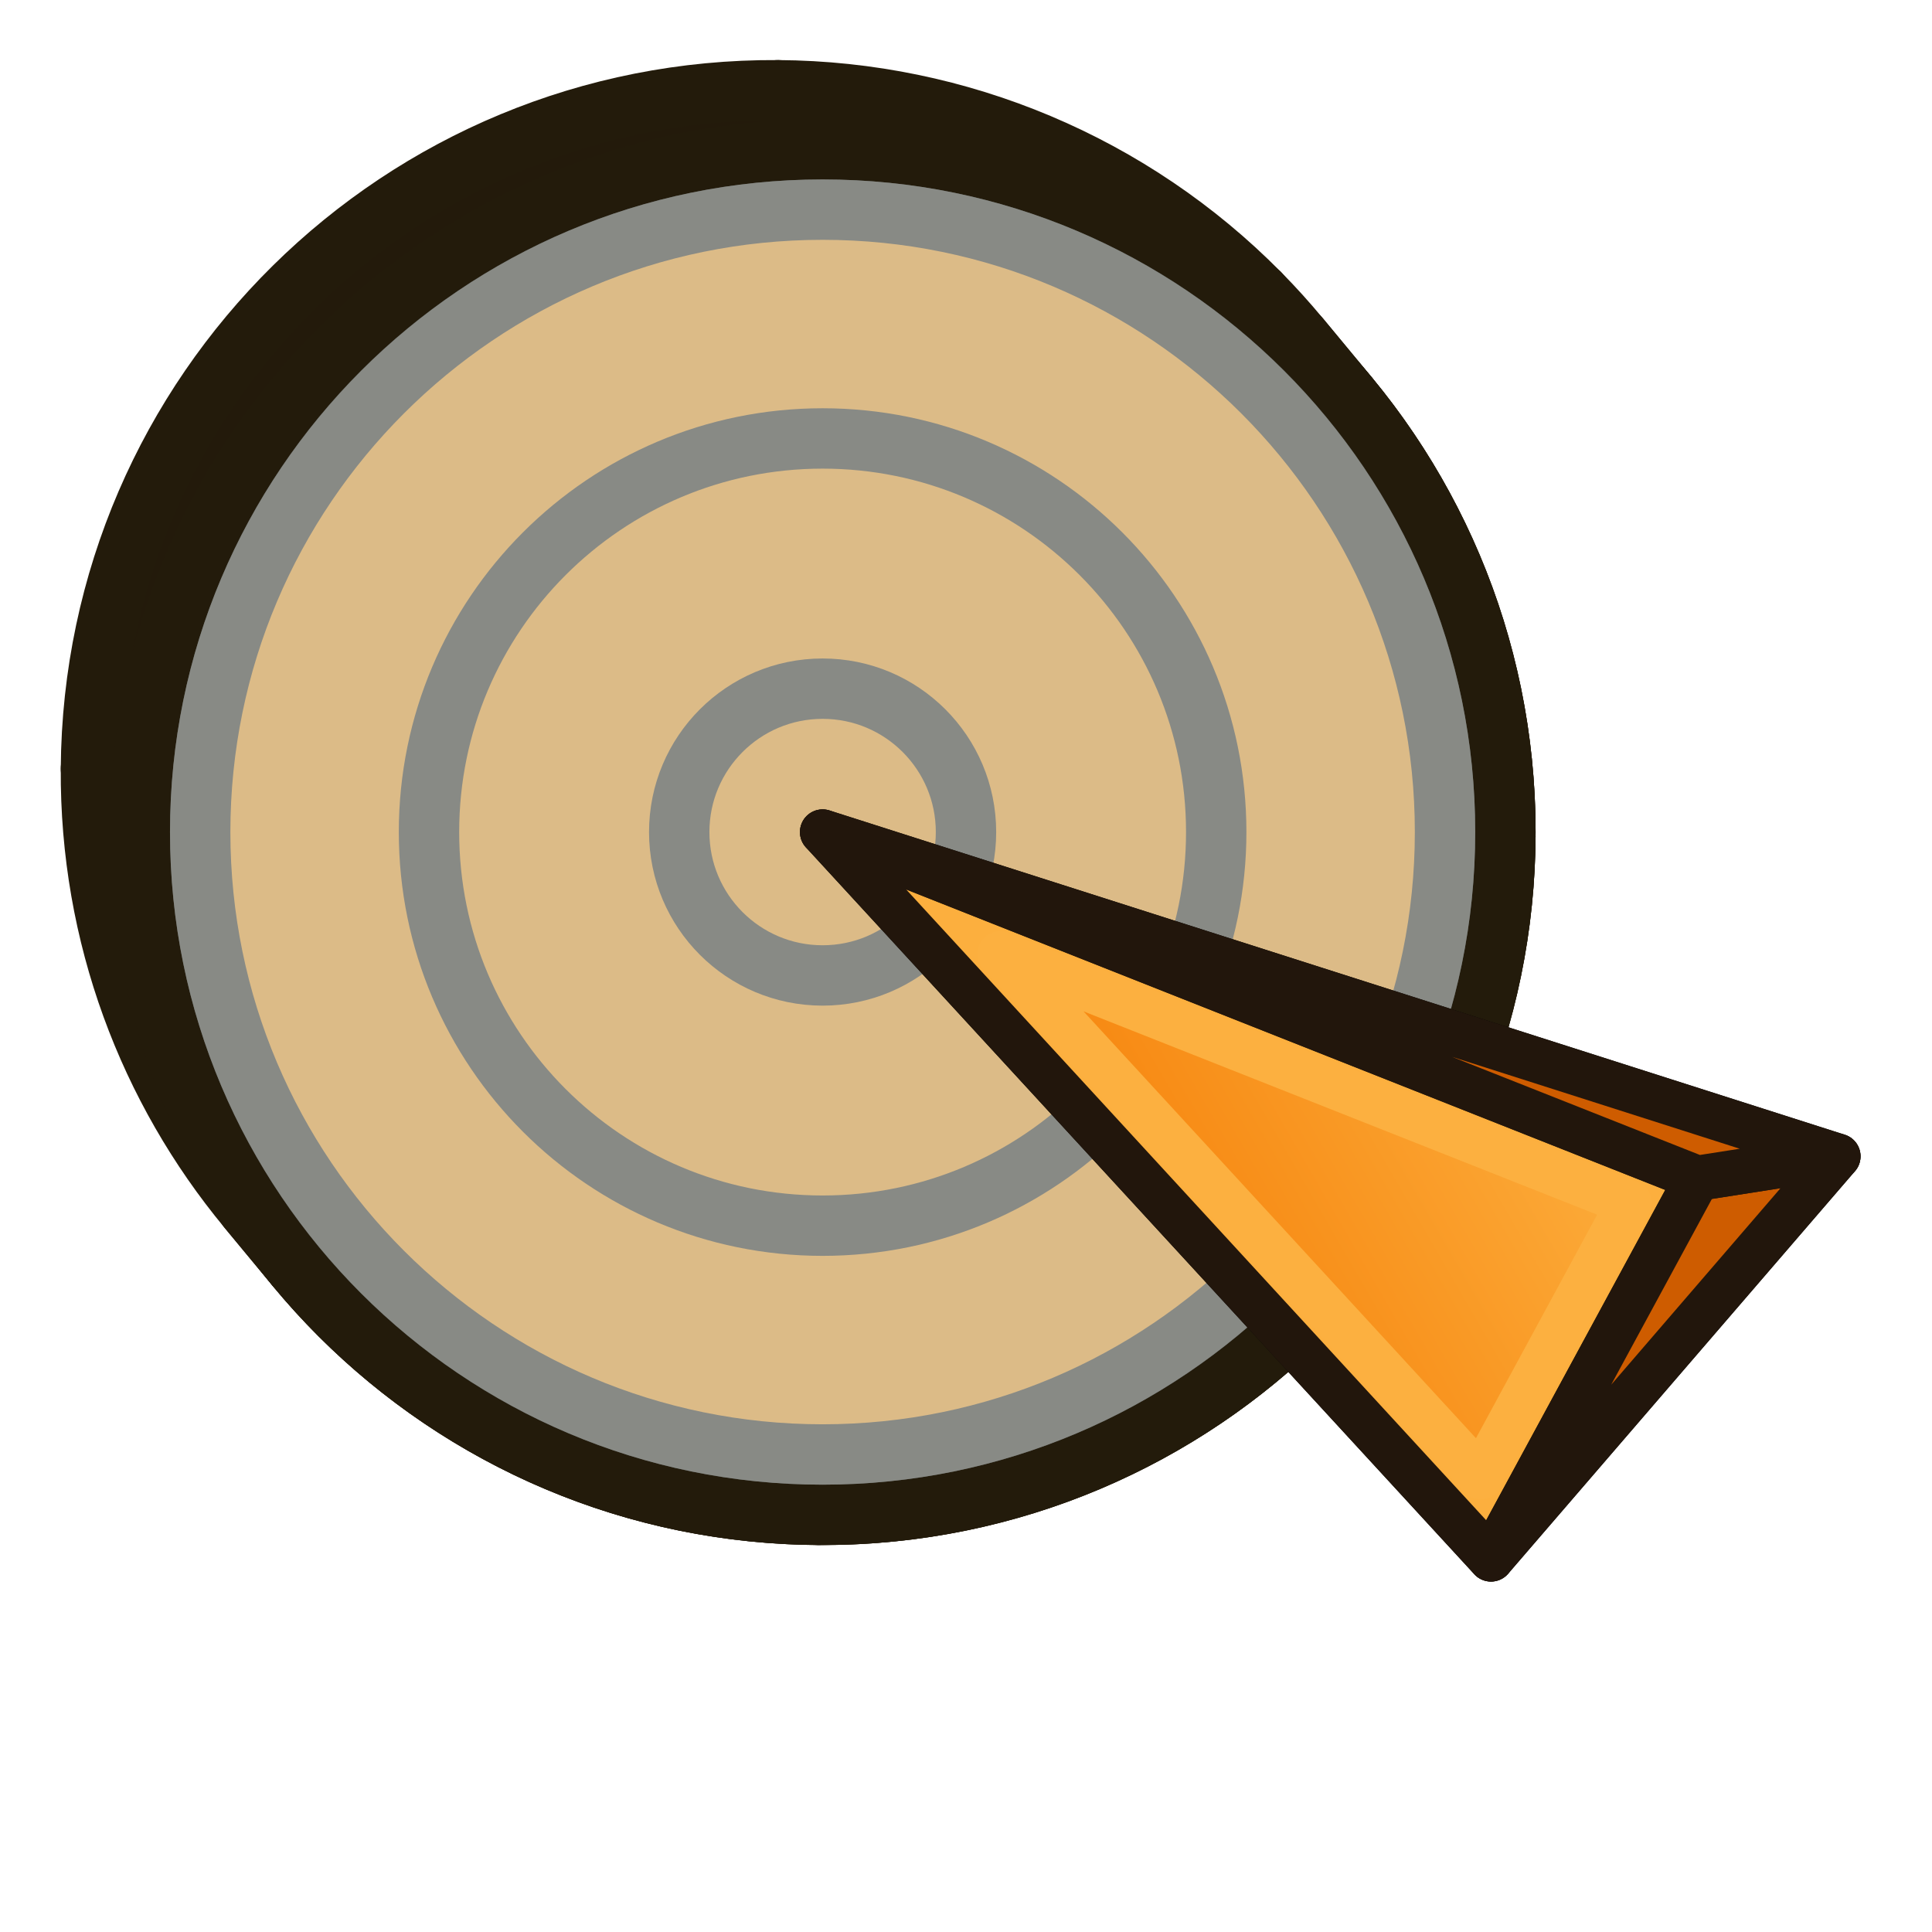
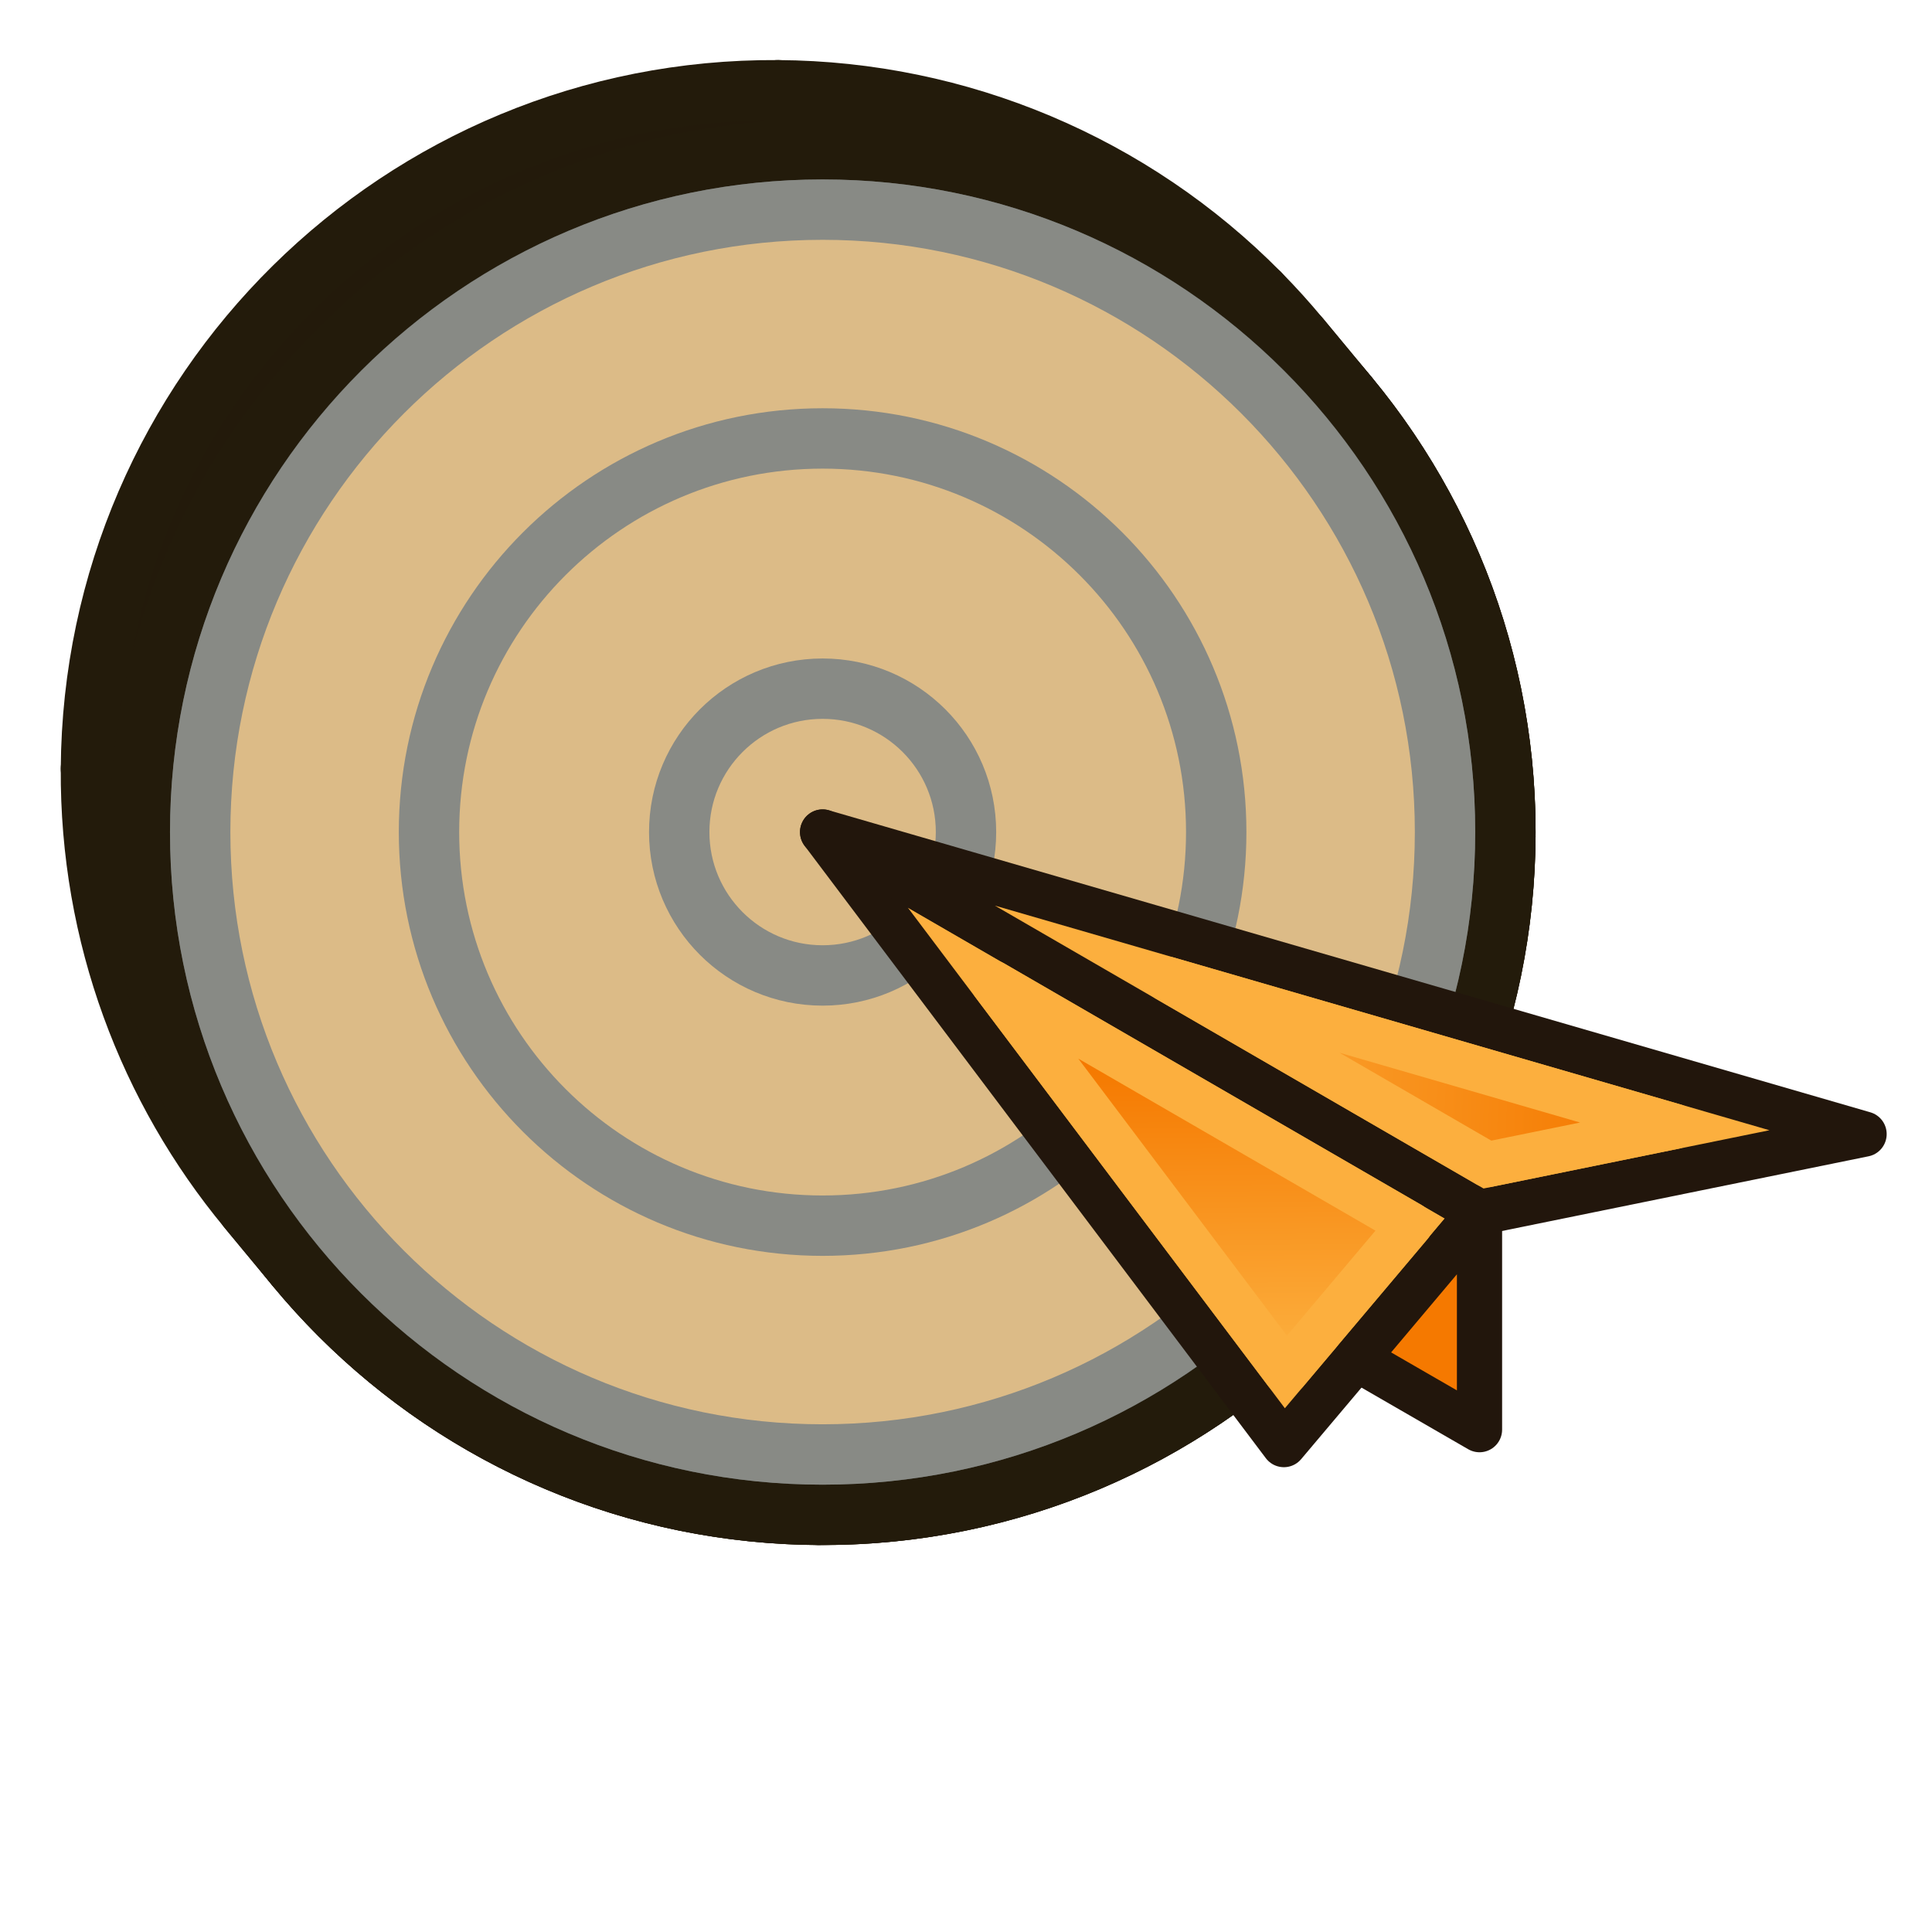
<svg xmlns="http://www.w3.org/2000/svg" xmlns:xlink="http://www.w3.org/1999/xlink" width="64" height="64" id="svg2869" version="1.1" viewBox="0 0 64 64">
  <defs id="defs2871">
    <linearGradient id="linearGradient5">
      <stop style="stop-color:#ef2929;stop-opacity:1;" offset="0" id="stop19" />
      <stop style="stop-color:#ef2929;stop-opacity:0;" offset="1" id="stop20" />
    </linearGradient>
    <linearGradient id="swatch18">
      <stop style="stop-color:#ef2929;stop-opacity:1;" offset="0" id="stop18" />
    </linearGradient>
    <linearGradient id="swatch15">
      <stop style="stop-color:#3d0000;stop-opacity:1;" offset="0" id="stop15" />
    </linearGradient>
    <linearGradient id="linearGradient5-1">
      <stop style="stop-color:#ef2929;stop-opacity:1;" offset="0" id="stop5" />
      <stop style="stop-color:#ef2929;stop-opacity:0;" offset="1" id="stop6" />
    </linearGradient>
    <linearGradient id="linearGradient3836-9">
      <stop style="stop-color:#a40000;stop-opacity:1" offset="0" id="stop3838-8" />
      <stop style="stop-color:#ef2929;stop-opacity:1" offset="1" id="stop3840-1" />
    </linearGradient>
    <linearGradient xlink:href="#linearGradient1" id="linearGradient4" x1="-10.642" y1="27.423" x2="0" y2="43.608" gradientUnits="userSpaceOnUse" />
    <linearGradient id="linearGradient1">
      <stop style="stop-color:#fcaf3e;stop-opacity:1" offset="0" id="stop3" />
      <stop style="stop-color:#f57900;stop-opacity:1" offset="1" id="stop4" />
    </linearGradient>
    <linearGradient xlink:href="#linearGradient3828" id="linearGradient3840" gradientUnits="userSpaceOnUse" x1="-2.224" y1="759.33" x2="281.502" y2="728.49" />
    <linearGradient id="linearGradient3828">
      <stop style="stop-color:#729fcf;stop-opacity:1" offset="0" id="stop3830" />
      <stop style="stop-color:#204a87;stop-opacity:1" offset="1" id="stop3832" />
    </linearGradient>
    <linearGradient xlink:href="#linearGradient3860" id="linearGradient3866" x1="35.238" y1="33.039" x2="27.98" y2="20.136" gradientUnits="userSpaceOnUse" />
    <linearGradient id="linearGradient3860">
      <stop style="stop-color:#204a87;stop-opacity:1" offset="0" id="stop3862" />
      <stop style="stop-color:#729fcf;stop-opacity:1" offset="1" id="stop3864" />
    </linearGradient>
    <linearGradient xlink:href="#linearGradient3833" id="linearGradient3893" gradientUnits="userSpaceOnUse" gradientTransform="translate(-40,60)" x1="90" y1="17" x2="93" y2="47" />
    <linearGradient id="linearGradient3833">
      <stop style="stop-color:#729fcf;stop-opacity:1" offset="0" id="stop3835" />
      <stop style="stop-color:#3465a4;stop-opacity:1" offset="1" id="stop3837" />
    </linearGradient>
    <linearGradient y2="42" x2="86" y1="17" x1="90" gradientTransform="translate(-40,60)" gradientUnits="userSpaceOnUse" id="linearGradient3862" xlink:href="#linearGradient3885" />
    <linearGradient id="linearGradient3885">
      <stop id="stop3887" offset="0" style="stop-color:#3465a4;stop-opacity:1" />
      <stop id="stop3889" offset="1" style="stop-color:#204a87;stop-opacity:1" />
    </linearGradient>
    <linearGradient xlink:href="#linearGradient1" id="linearGradient57" gradientUnits="userSpaceOnUse" x1="-10.642" y1="27.423" x2="0" y2="43.608" />
    <linearGradient xlink:href="#linearGradient1" id="linearGradient57-6" gradientUnits="userSpaceOnUse" x1="-10.642" y1="27.423" x2="0" y2="43.608" />
    <linearGradient y2="21.837" x2="47.502" y1="51.18" x1="53.897" gradientTransform="translate(0,-4)" gradientUnits="userSpaceOnUse" id="linearGradient1905" xlink:href="#linearGradient3777" />
    <linearGradient id="linearGradient3777">
      <stop style="stop-color:#204a87;stop-opacity:1" offset="0" id="stop3779" />
      <stop style="stop-color:#3465a4;stop-opacity:1" offset="1" id="stop3781" />
    </linearGradient>
    <linearGradient y2="21.311" x2="17.329" y1="55.718" x1="22.117" gradientTransform="translate(0,-4)" gradientUnits="userSpaceOnUse" id="linearGradient1907" xlink:href="#linearGradient3767" />
    <linearGradient id="linearGradient3767">
      <stop style="stop-color:#3465a4;stop-opacity:1" offset="0" id="stop3769" />
      <stop style="stop-color:#729fcf;stop-opacity:1" offset="1" id="stop3771" />
    </linearGradient>
    <linearGradient y2="21.837" x2="47.502" y1="51.18" x1="53.897" gradientTransform="translate(0,-4)" gradientUnits="userSpaceOnUse" id="linearGradient1905-3" xlink:href="#linearGradient3777" />
    <linearGradient y2="21.311" x2="17.329" y1="55.718" x1="22.117" gradientTransform="translate(0,-4)" gradientUnits="userSpaceOnUse" id="linearGradient1907-5" xlink:href="#linearGradient3767" />
+     <linearGradient xlink:href="#linearGradient1" id="linearGradient271" gradientUnits="userSpaceOnUse" x1="-129.76" y1="90.001" x2="-129.631" y2="78.222" />
+     <linearGradient xlink:href="#linearGradient223" id="linearGradient272" gradientUnits="userSpaceOnUse" x1="-146.058" y1="77.268" x2="-126.615" y2="76.48" />
+     <linearGradient id="linearGradient223">
+       <stop style="stop-color:#f57900;stop-opacity:1" offset="0" id="stop223" />
+       <stop style="stop-color:#fcaf3e;stop-opacity:1" offset="1" id="stop224" />
+     </linearGradient>
  </defs>
  <g id="layer3" style="display:inline">
    <g style="display:inline;fill:#231a0b;fill-opacity:1;stroke:#231b0b;stroke-width:11.82;stroke-linecap:round;stroke-linejoin:round;stroke-opacity:1" id="g95" transform="matrix(0.1692069,0.0010835,-0.0010835,0.1692069,5.686902,-68.36712)">
      <path d="m 264.733,566.099 c 0,35.452 -14.083,69.452 -39.152,94.52 l -9.641,-11.49 c 25.068,-25.069 39.151,-59.068 39.151,-94.52 z" id="path87" style="stroke-width:11.82;fill:#231a0b;fill-opacity:1;stroke:#231b0b;stroke-opacity:1" />
      <path d="m 225.581,660.619 c -25.068,25.068 -59.068,39.152 -94.519,39.152 L 121.42,688.28 c 35.452,0 69.451,-14.083 94.52,-39.151 z" id="path88" style="stroke-width:11.82;fill:#231a0b;fill-opacity:1;stroke:#231b0b;stroke-opacity:1" />
      <path d="m 131.062,699.771 c -41.132,0 -77.925,-18.578 -102.445,-47.801 l -9.642,-11.49 c 24.52,29.222 61.313,47.8 102.445,47.8 z" id="path89" style="stroke-width:11.82;fill:#231a0b;fill-opacity:1;stroke:#231b0b;stroke-opacity:1" />
      <path d="M 28.616,651.97 C 9.127,628.744 -2.61,598.792 -2.61,566.099 l -9.642,-11.49 c 0,32.693 11.737,62.644 31.226,85.871 z" id="path90" style="stroke-width:11.82;fill:#231a0b;fill-opacity:1;stroke:#231b0b;stroke-opacity:1" />
      <path d="m -2.61,566.099 c 0,-73.824 59.847,-133.671 133.672,-133.671 l -9.642,-11.49 c -73.825,0 -133.672,59.846 -133.672,133.671 z" id="path91" style="stroke-width:11.82;fill:#231a0b;fill-opacity:1;stroke:#231b0b;stroke-opacity:1" />
      <path d="m 131.062,432.428 c 35.451,0 69.451,14.083 94.519,39.152 l -9.641,-11.491 c -25.069,-25.068 -59.068,-39.151 -94.52,-39.151 z" id="path92" style="stroke-width:11.82;fill:#231a0b;fill-opacity:1;stroke:#231b0b;stroke-opacity:1" />
      <path d="m 225.581,471.58 c 2.762,2.762 5.391,5.632 7.882,8.601 l -9.642,-11.491 c -2.491,-2.969 -5.119,-5.839 -7.881,-8.601 z" id="path93" style="stroke-width:11.82;fill:#231a0b;fill-opacity:1;stroke:#231b0b;stroke-opacity:1" />
      <path d="m 233.463,480.181 c 20.119,23.976 31.27,54.373 31.27,85.918 l -9.642,-11.49 c 0,-31.546 -11.151,-61.942 -31.27,-85.919 z" id="path94" style="stroke-width:11.82;fill:#231a0b;fill-opacity:1;stroke:#231b0b;stroke-opacity:1" />
      <path d="m 264.733,566.099 v 0 l -9.642,-11.49 v 0 z" id="path95" style="stroke-width:11.82;fill:#231a0b;fill-opacity:1;stroke:#231b0b;stroke-opacity:1" />
    </g>
    <path id="circle32" style="display:inline;fill:#e9b96e;stroke:#231a0b;stroke-width:2;stroke-linecap:round;stroke-linejoin:round" d="M 49.869,27.563 A 22.619,22.619 0 0 1 27.25,50.181 22.619,22.619 0 0 1 4.632,27.563 22.619,22.619 0 0 1 27.25,4.944 22.619,22.619 0 0 1 49.869,27.563 Z" />
    <circle style="fill:#555753;stroke:#231b0b;stroke-width:2;stroke-linecap:round;stroke-linejoin:round;stroke-dasharray:none;stroke-opacity:1" id="path28" cx="27.25" cy="27.563" r="22.619" />
    <path style="fill:#dcbb87;stroke:#888a85;stroke-width:11.82;stroke-linecap:round;stroke-linejoin:round;stroke-dasharray:none;stroke-opacity:1;fill-opacity:1" id="circle30" d="m 131.062,444.248 c 67.237,0 121.85,54.614 121.85,121.852 0,67.237 -54.613,121.852 -121.85,121.852 -67.237,0 -121.852,-54.615 -121.852,-121.852 0,-67.237 54.615,-121.852 121.852,-121.852 z" transform="matrix(0.1692104,0,0,0.1692104,5.07308,-68.22708)" />
    <circle style="fill:#dcbb87;stroke:#888a85;stroke-width:2;stroke-linecap:round;stroke-linejoin:round;stroke-dasharray:none;stroke-opacity:1;fill-opacity:1" id="circle28" cx="27.25" cy="27.563" r="13.039" />
    <circle style="fill:#dcbb87;stroke:#888a85;stroke-width:2;stroke-linecap:round;stroke-linejoin:round;stroke-dasharray:none;stroke-opacity:1;fill-opacity:1" id="circle29" cx="27.25" cy="27.563" r="4.75" />
-     <g id="g3794" style="stroke-width:0.942;stroke-dasharray:none" transform="matrix(-0.9485431,-0.4757906,-0.4757906,0.9485431,56.36259,4.841756)">
-       <path id="path3018" d="m -17.945,26.276 4.044,16.089 28.823,-10.927 z" style="fill:none;stroke:#000000;stroke-width:1.414;stroke-linecap:round;stroke-linejoin:round;stroke-dasharray:none;stroke-opacity:1" />
-       <path id="path3020" d="M -13.901,42.366 14.922,31.439 -14.331,28.857 Z" style="fill:#fcaf3e;fill-opacity:1;stroke:#22160c;stroke-width:1.414;stroke-linecap:round;stroke-linejoin:round;stroke-dasharray:none;stroke-opacity:1" />
-       <path id="path3022" d="m -17.945,26.276 4.044,16.089 -0.43,-13.508 z" style="fill:#ce5c00;fill-opacity:1;stroke:#22160c;stroke-width:1.414;stroke-linecap:round;stroke-linejoin:round;stroke-dasharray:none;stroke-opacity:1" />
-       <path id="path3024" d="m -14.331,28.857 29.253,2.581 -32.867,-5.162 z" style="fill:#ce5c00;fill-opacity:1;stroke:#22160c;stroke-width:1.414;stroke-linecap:round;stroke-linejoin:round;stroke-dasharray:none;stroke-opacity:1" />
-       <path id="path1" d="M -12.777,30.5 8.268,32.357 -12.467,40.219 Z" style="fill:url(#linearGradient4);fill-opacity:1;stroke:#fcb040;stroke-width:1.414;stroke-linecap:round;stroke-linejoin:round;stroke-dasharray:none;stroke-opacity:1" />
-     </g>
+   </g>
+   <g id="g268" style="display:inline;stroke-width:1.226" transform="matrix(-0.8143645,0,0,0.8165815,-64.97832,-28.58988)">
+     <path d="m -113.252,68.766 -26.727,15.43 7.964,9.416 z" style="fill:#fcaf3e;fill-rule:evenodd;stroke:#22160c;stroke-width:1.839;stroke-linecap:round;stroke-linejoin:round;stroke-dasharray:none;stroke-opacity:1" id="path264" />
+     <path d="m -113.252,68.766 -42.364,12.252 15.637,3.178 z" style="fill:#fcaf3e;fill-rule:evenodd;stroke:#22160c;stroke-width:1.839;stroke-linecap:round;stroke-linejoin:round;stroke-dasharray:none;stroke-opacity:1" id="path265" />
+     <path d="m -139.973,84.192 v 8.814 l 5.008,-2.884 z" style="fill:#f57900;fill-rule:evenodd;stroke:#22160c;stroke-width:1.839;stroke-linecap:round;stroke-linejoin:round;stroke-dasharray:none;stroke-opacity:1" id="path266" />
+     <path d="m -120.188,74.895 -11.91,15.771 -5.055,-5.977 z" style="fill:url(#linearGradient271);fill-rule:evenodd;stroke:#fcaf3e;stroke-width:1.839;stroke-linecap:round;stroke-linejoin:round;stroke-dasharray:none;stroke-opacity:1" id="path267" />
+     <path d="m -127.275,74.736 -13.02,7.518 -7.617,-1.549 z" style="font-variation-settings:normal;opacity:1;vector-effect:none;fill:url(#linearGradient272);fill-opacity:1;fill-rule:evenodd;stroke:#fcaf3e;stroke-width:1.839;stroke-linecap:round;stroke-linejoin:round;stroke-miterlimit:4;stroke-dasharray:none;stroke-dashoffset:0;stroke-opacity:1;-inkscape-stroke:none;stop-color:#000000;stop-opacity:1" id="path268" />
  </g>
</svg>
